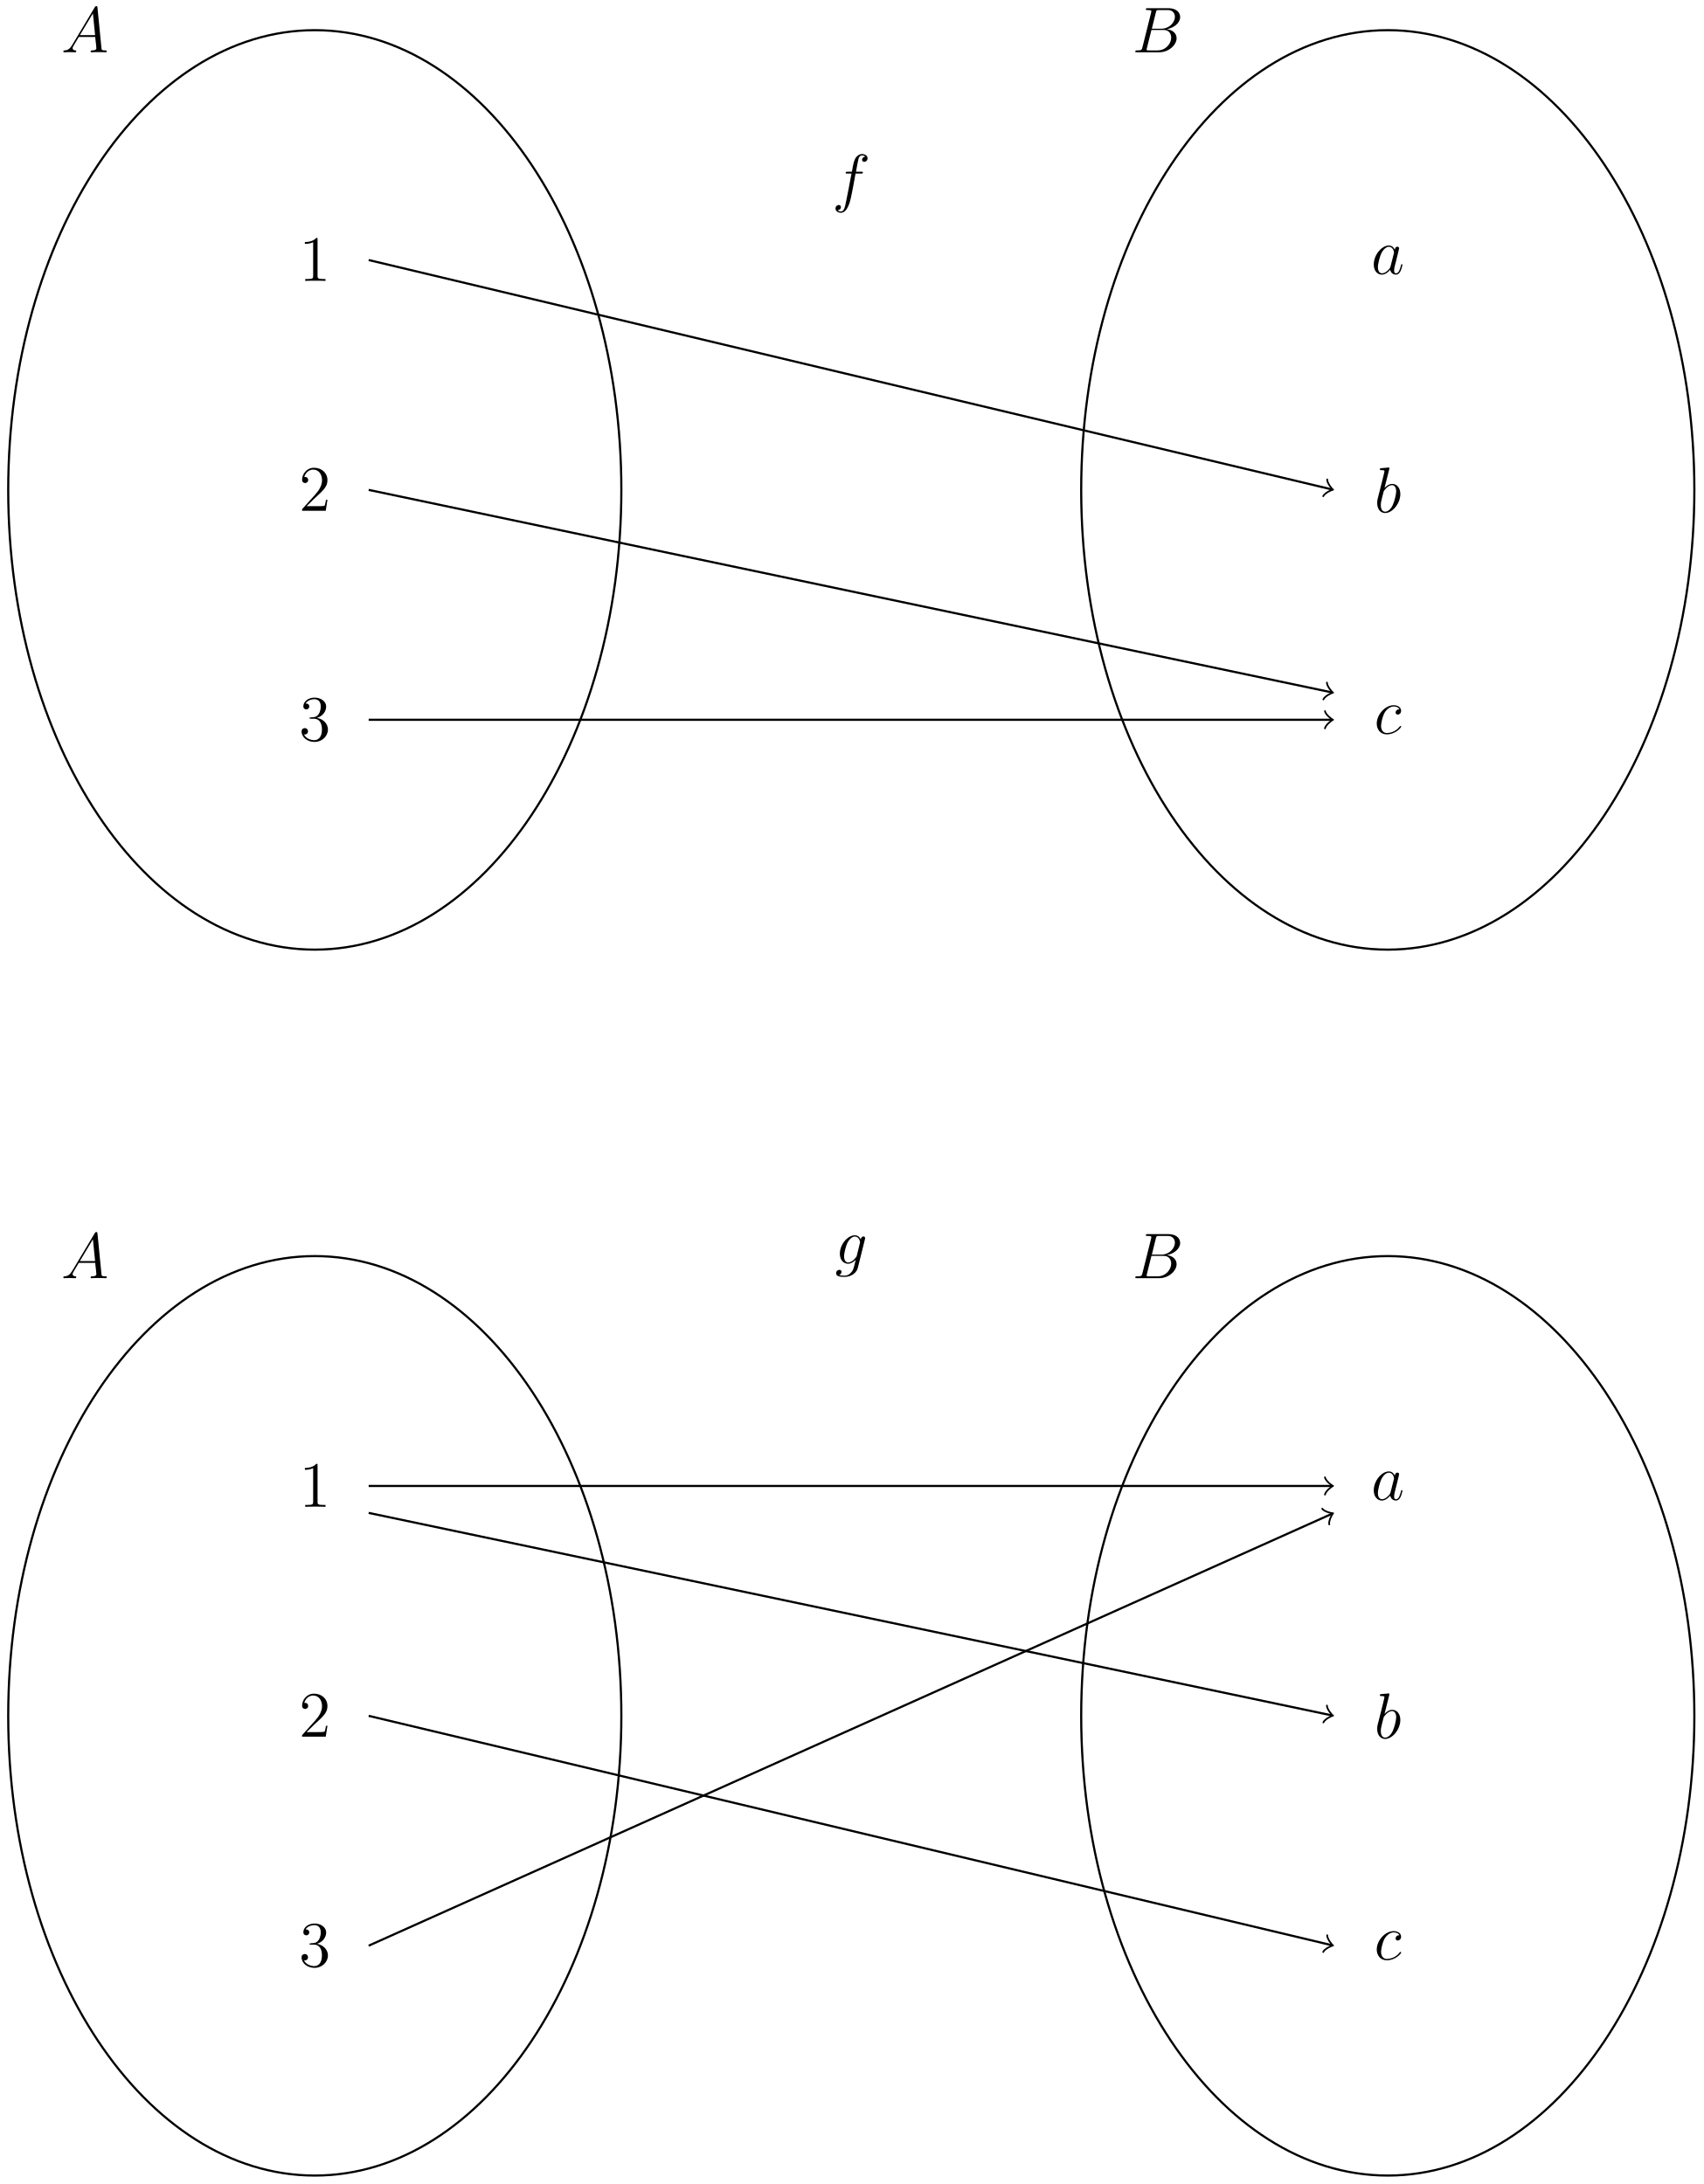
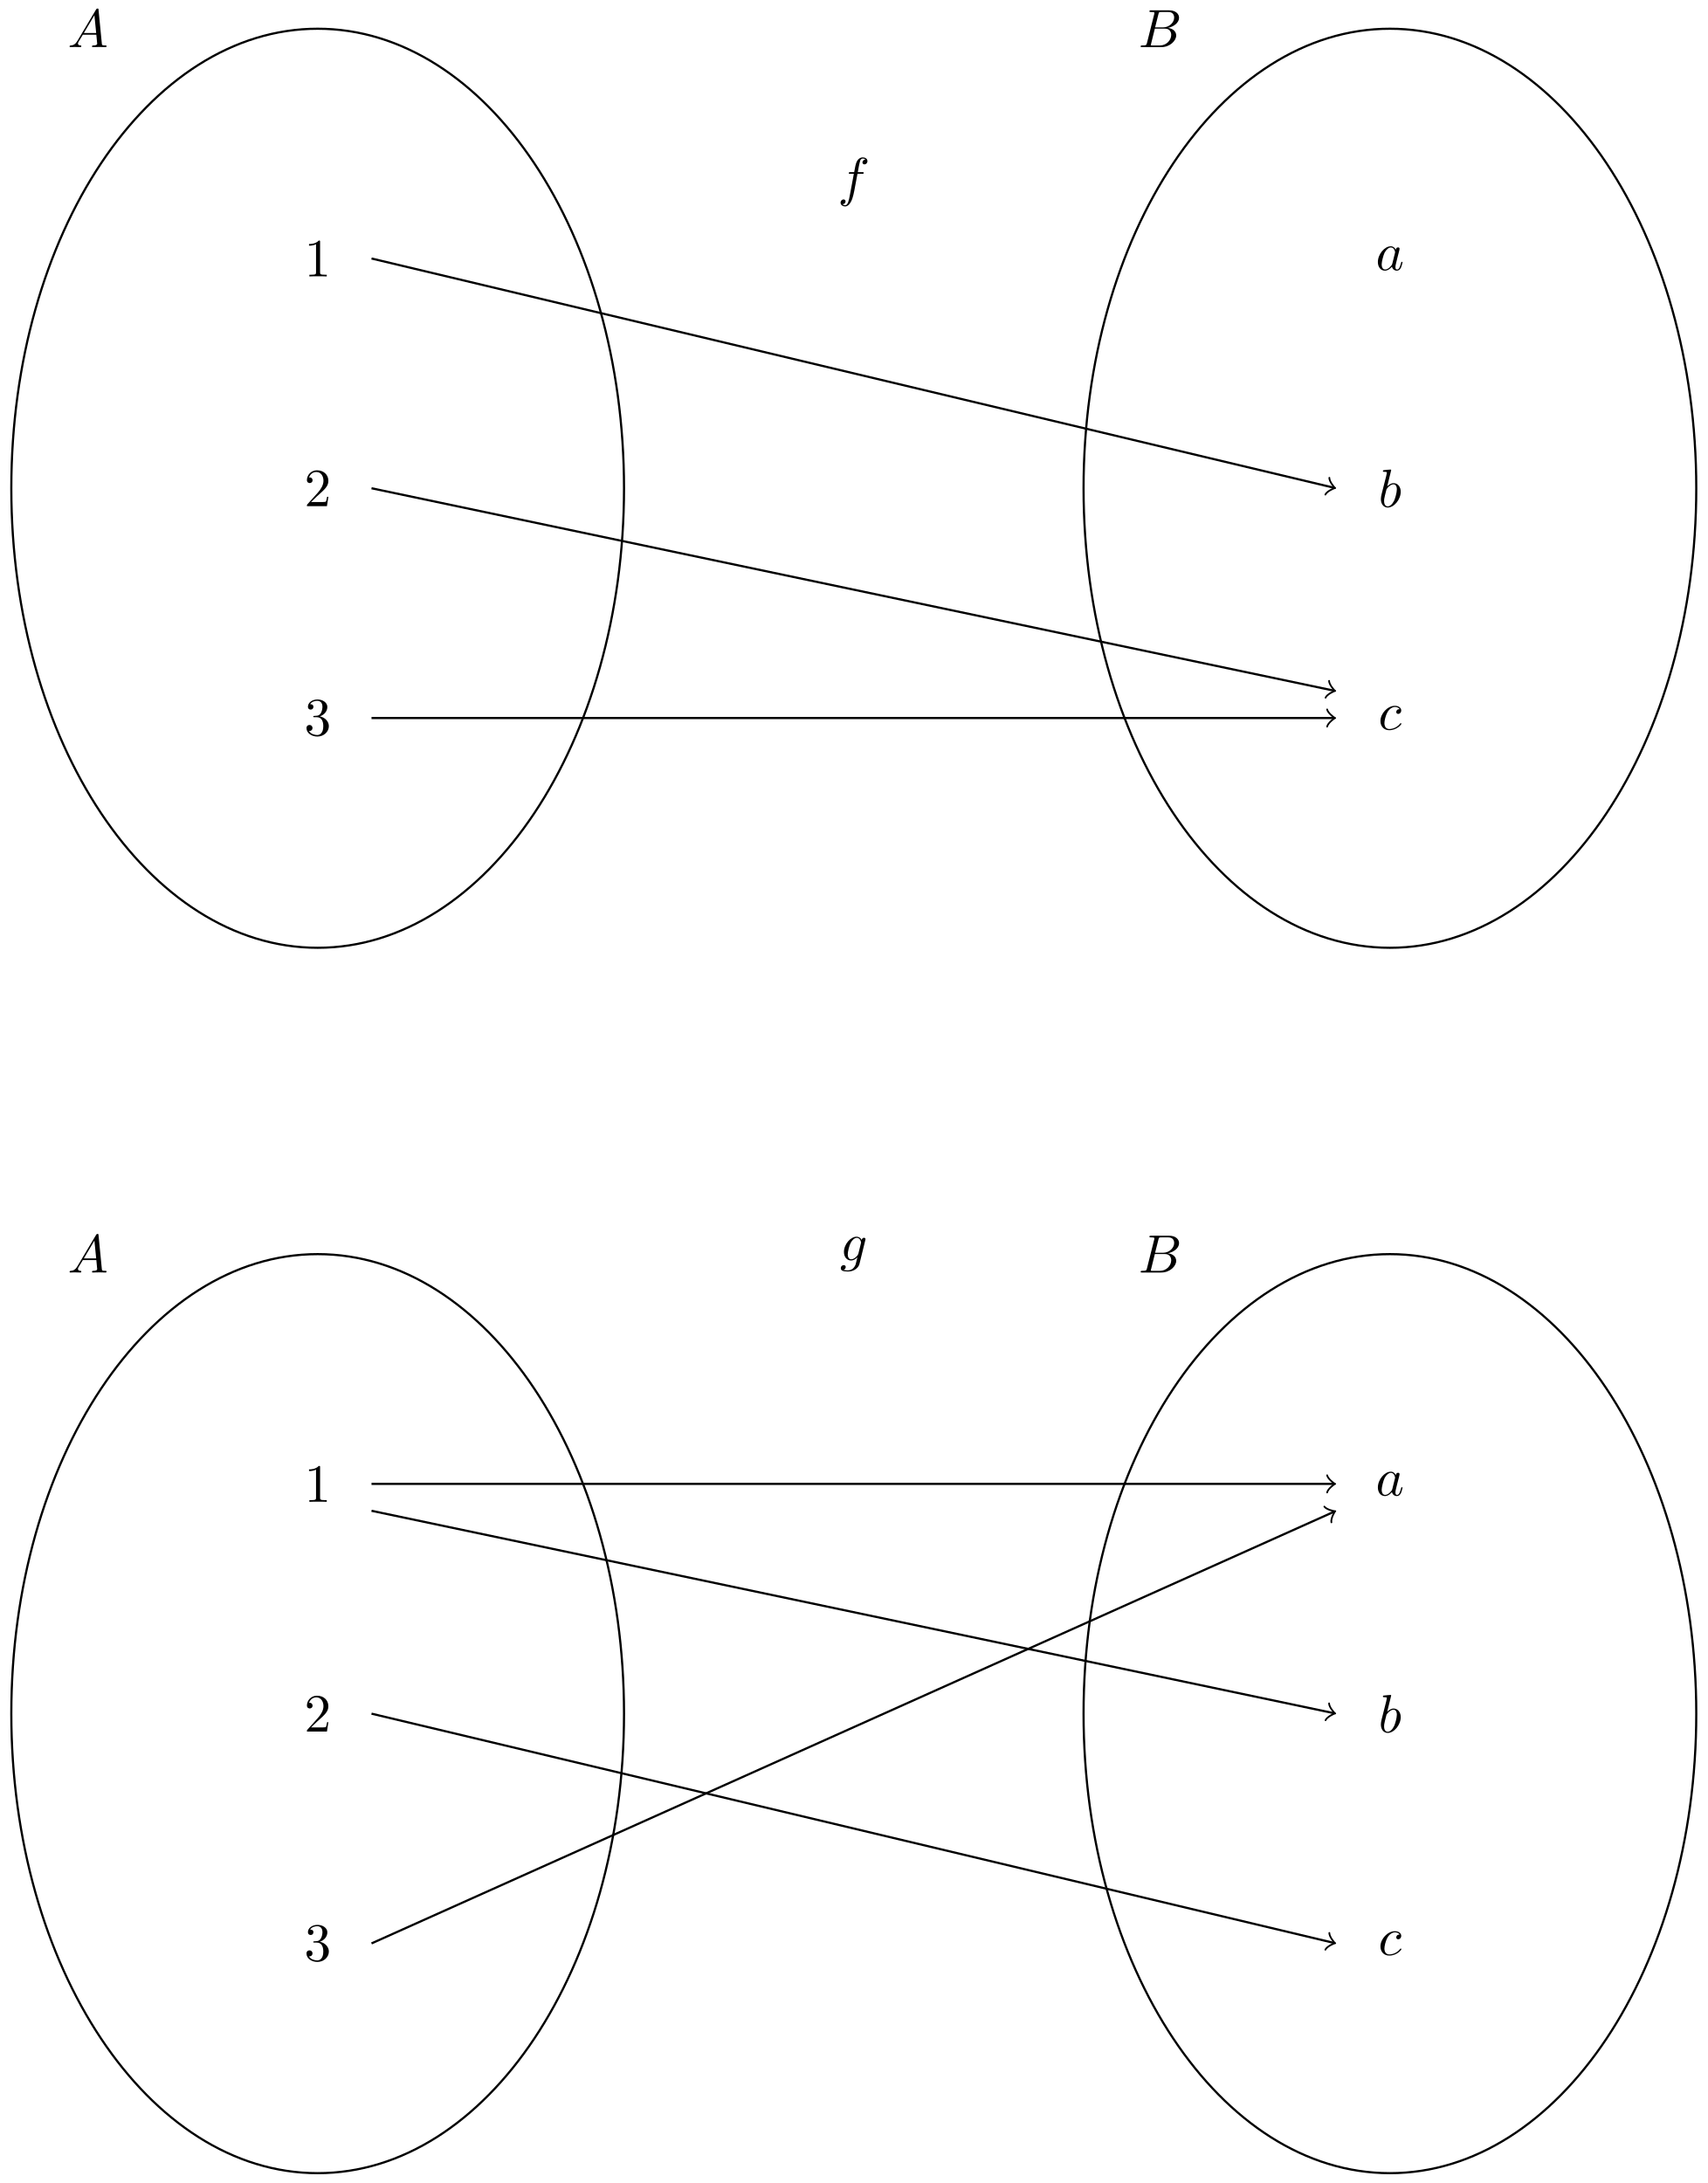
- <svg xmlns="http://www.w3.org/2000/svg" xmlns:xlink="http://www.w3.org/1999/xlink" width="315pt" height="404pt" viewBox="0 0 315 404" version="1.1">
+ <svg xmlns="http://www.w3.org/2000/svg" xmlns:xlink="http://www.w3.org/1999/xlink" width="316pt" height="404pt" viewBox="0 0 316 404" version="1.1">
  <defs>
    <g>
      <symbol overflow="visible" id="glyph0-0">
        <path style="stroke:none;" d="" />
      </symbol>
      <symbol overflow="visible" id="glyph0-1">
-         <path style="stroke:none;" d="M 3.438 -7.656 C 3.438 -7.938 3.438 -7.953 3.203 -7.953 C 2.922 -7.625 2.312 -7.188 1.094 -7.188 L 1.094 -6.844 C 1.359 -6.844 1.953 -6.844 2.625 -7.141 L 2.625 -0.922 C 2.625 -0.484 2.578 -0.344 1.531 -0.344 L 1.156 -0.344 L 1.156 0 C 1.484 -0.031 2.641 -0.031 3.031 -0.031 C 3.438 -0.031 4.578 -0.031 4.906 0 L 4.906 -0.344 L 4.531 -0.344 C 3.484 -0.344 3.438 -0.484 3.438 -0.922 Z M 3.438 -7.656 " />
+         <path style="stroke:none;" d="M 4.172 0 L 4.172 -0.312 L 3.859 -0.312 C 2.953 -0.312 2.938 -0.422 2.938 -0.781 L 2.938 -6.375 C 2.938 -6.625 2.938 -6.641 2.703 -6.641 C 2.078 -6 1.203 -6 0.891 -6 L 0.891 -5.688 C 1.094 -5.688 1.672 -5.688 2.188 -5.953 L 2.188 -0.781 C 2.188 -0.422 2.156 -0.312 1.266 -0.312 L 0.953 -0.312 L 0.953 0 C 1.297 -0.031 2.156 -0.031 2.562 -0.031 C 2.953 -0.031 3.828 -0.031 4.172 0 Z M 4.172 0 " />
      </symbol>
      <symbol overflow="visible" id="glyph0-2">
-         <path style="stroke:none;" d="M 5.266 -2.016 L 5 -2.016 C 4.953 -1.812 4.859 -1.141 4.75 -0.953 C 4.656 -0.844 3.984 -0.844 3.625 -0.844 L 1.406 -0.844 C 1.734 -1.125 2.469 -1.891 2.766 -2.172 C 4.594 -3.844 5.266 -4.469 5.266 -5.656 C 5.266 -7.031 4.172 -7.953 2.781 -7.953 C 1.406 -7.953 0.578 -6.766 0.578 -5.734 C 0.578 -5.125 1.109 -5.125 1.141 -5.125 C 1.406 -5.125 1.703 -5.312 1.703 -5.688 C 1.703 -6.031 1.484 -6.25 1.141 -6.25 C 1.047 -6.25 1.016 -6.25 0.984 -6.234 C 1.203 -7.047 1.859 -7.609 2.625 -7.609 C 3.641 -7.609 4.266 -6.75 4.266 -5.656 C 4.266 -4.641 3.688 -3.75 3 -2.984 L 0.578 -0.281 L 0.578 0 L 4.953 0 Z M 5.266 -2.016 " />
+         <path style="stroke:none;" d="M 4.469 -1.734 L 4.234 -1.734 C 4.172 -1.438 4.109 -1 4 -0.844 C 3.938 -0.766 3.281 -0.766 3.062 -0.766 L 1.266 -0.766 L 2.328 -1.797 C 3.875 -3.172 4.469 -3.703 4.469 -4.703 C 4.469 -5.844 3.578 -6.641 2.359 -6.641 C 1.234 -6.641 0.5 -5.719 0.5 -4.828 C 0.5 -4.281 1 -4.281 1.031 -4.281 C 1.203 -4.281 1.547 -4.391 1.547 -4.812 C 1.547 -5.062 1.359 -5.328 1.016 -5.328 C 0.938 -5.328 0.922 -5.328 0.891 -5.312 C 1.109 -5.969 1.656 -6.328 2.234 -6.328 C 3.141 -6.328 3.562 -5.516 3.562 -4.703 C 3.562 -3.906 3.078 -3.125 2.516 -2.5 L 0.609 -0.375 C 0.5 -0.266 0.5 -0.234 0.5 0 L 4.203 0 Z M 4.469 -1.734 " />
      </symbol>
      <symbol overflow="visible" id="glyph0-3">
-         <path style="stroke:none;" d="M 2.203 -4.297 C 2 -4.281 1.953 -4.266 1.953 -4.156 C 1.953 -4.047 2.016 -4.047 2.219 -4.047 L 2.766 -4.047 C 3.797 -4.047 4.25 -3.203 4.25 -2.062 C 4.25 -0.484 3.438 -0.078 2.844 -0.078 C 2.266 -0.078 1.297 -0.344 0.938 -1.141 C 1.328 -1.078 1.672 -1.297 1.672 -1.719 C 1.672 -2.062 1.422 -2.312 1.094 -2.312 C 0.797 -2.312 0.484 -2.141 0.484 -1.688 C 0.484 -0.625 1.547 0.25 2.875 0.25 C 4.297 0.25 5.359 -0.844 5.359 -2.047 C 5.359 -3.141 4.469 -4 3.328 -4.203 C 4.359 -4.5 5.031 -5.375 5.031 -6.312 C 5.031 -7.25 4.047 -7.953 2.891 -7.953 C 1.703 -7.953 0.812 -7.219 0.812 -6.344 C 0.812 -5.875 1.188 -5.766 1.359 -5.766 C 1.609 -5.766 1.906 -5.953 1.906 -6.312 C 1.906 -6.688 1.609 -6.859 1.344 -6.859 C 1.281 -6.859 1.25 -6.859 1.219 -6.844 C 1.672 -7.656 2.797 -7.656 2.859 -7.656 C 3.25 -7.656 4.031 -7.484 4.031 -6.312 C 4.031 -6.078 4 -5.422 3.641 -4.906 C 3.281 -4.375 2.875 -4.344 2.562 -4.328 Z M 2.203 -4.297 " />
+         <path style="stroke:none;" d="M 4.562 -1.703 C 4.562 -2.516 3.922 -3.297 2.891 -3.516 C 3.703 -3.781 4.281 -4.469 4.281 -5.266 C 4.281 -6.078 3.406 -6.641 2.453 -6.641 C 1.453 -6.641 0.688 -6.047 0.688 -5.281 C 0.688 -4.953 0.906 -4.766 1.203 -4.766 C 1.5 -4.766 1.703 -4.984 1.703 -5.281 C 1.703 -5.766 1.234 -5.766 1.094 -5.766 C 1.391 -6.266 2.047 -6.391 2.406 -6.391 C 2.828 -6.391 3.375 -6.172 3.375 -5.281 C 3.375 -5.156 3.344 -4.578 3.094 -4.141 C 2.797 -3.656 2.453 -3.625 2.203 -3.625 C 2.125 -3.609 1.891 -3.594 1.812 -3.594 C 1.734 -3.578 1.672 -3.562 1.672 -3.469 C 1.672 -3.359 1.734 -3.359 1.906 -3.359 L 2.344 -3.359 C 3.156 -3.359 3.531 -2.688 3.531 -1.703 C 3.531 -0.344 2.844 -0.062 2.406 -0.062 C 1.969 -0.062 1.219 -0.234 0.875 -0.812 C 1.219 -0.766 1.531 -0.984 1.531 -1.359 C 1.531 -1.719 1.266 -1.922 0.984 -1.922 C 0.734 -1.922 0.422 -1.781 0.422 -1.344 C 0.422 -0.438 1.344 0.219 2.438 0.219 C 3.656 0.219 4.562 -0.688 4.562 -1.703 Z M 4.562 -1.703 " />
      </symbol>
      <symbol overflow="visible" id="glyph1-0">
        <path style="stroke:none;" d="" />
      </symbol>
      <symbol overflow="visible" id="glyph1-1">
-         <path style="stroke:none;" d="M 3.594 -1.422 C 3.531 -1.219 3.531 -1.188 3.375 -0.969 C 3.109 -0.641 2.578 -0.125 2.016 -0.125 C 1.531 -0.125 1.25 -0.562 1.25 -1.266 C 1.25 -1.922 1.625 -3.266 1.859 -3.766 C 2.266 -4.609 2.828 -5.031 3.281 -5.031 C 4.078 -5.031 4.234 -4.047 4.234 -3.953 C 4.234 -3.938 4.203 -3.797 4.188 -3.766 Z M 4.359 -4.484 C 4.234 -4.797 3.906 -5.266 3.281 -5.266 C 1.938 -5.266 0.484 -3.531 0.484 -1.75 C 0.484 -0.578 1.172 0.125 1.984 0.125 C 2.641 0.125 3.203 -0.391 3.531 -0.781 C 3.656 -0.078 4.219 0.125 4.578 0.125 C 4.938 0.125 5.219 -0.094 5.438 -0.531 C 5.625 -0.938 5.797 -1.656 5.797 -1.703 C 5.797 -1.766 5.75 -1.812 5.672 -1.812 C 5.562 -1.812 5.562 -1.75 5.516 -1.578 C 5.328 -0.875 5.109 -0.125 4.609 -0.125 C 4.266 -0.125 4.25 -0.438 4.25 -0.672 C 4.25 -0.938 4.281 -1.078 4.391 -1.547 C 4.469 -1.844 4.531 -2.109 4.625 -2.453 C 5.062 -4.25 5.172 -4.672 5.172 -4.75 C 5.172 -4.906 5.047 -5.047 4.859 -5.047 C 4.484 -5.047 4.391 -4.625 4.359 -4.484 Z M 4.359 -4.484 " />
+         <path style="stroke:none;" d="M 3.719 -3.766 C 3.531 -4.141 3.25 -4.406 2.797 -4.406 C 1.641 -4.406 0.406 -2.938 0.406 -1.484 C 0.406 -0.547 0.953 0.109 1.719 0.109 C 1.922 0.109 2.422 0.062 3.016 -0.641 C 3.094 -0.219 3.453 0.109 3.922 0.109 C 4.281 0.109 4.5 -0.125 4.672 -0.438 C 4.828 -0.797 4.969 -1.406 4.969 -1.422 C 4.969 -1.531 4.875 -1.531 4.844 -1.531 C 4.75 -1.531 4.734 -1.484 4.703 -1.344 C 4.531 -0.703 4.359 -0.109 3.953 -0.109 C 3.672 -0.109 3.656 -0.375 3.656 -0.562 C 3.656 -0.781 3.672 -0.875 3.781 -1.312 C 3.891 -1.719 3.906 -1.828 4 -2.203 L 4.359 -3.594 C 4.422 -3.875 4.422 -3.891 4.422 -3.938 C 4.422 -4.109 4.312 -4.203 4.141 -4.203 C 3.891 -4.203 3.75 -3.984 3.719 -3.766 Z M 3.078 -1.188 C 3.016 -1 3.016 -0.984 2.875 -0.812 C 2.438 -0.266 2.031 -0.109 1.75 -0.109 C 1.25 -0.109 1.109 -0.656 1.109 -1.047 C 1.109 -1.547 1.422 -2.766 1.656 -3.234 C 1.969 -3.812 2.406 -4.188 2.812 -4.188 C 3.453 -4.188 3.594 -3.375 3.594 -3.312 C 3.594 -3.25 3.578 -3.188 3.562 -3.141 Z M 3.078 -1.188 " />
      </symbol>
      <symbol overflow="visible" id="glyph1-2">
-         <path style="stroke:none;" d="M 2.766 -8 C 2.766 -8.047 2.797 -8.109 2.797 -8.172 C 2.797 -8.297 2.672 -8.297 2.656 -8.297 C 2.641 -8.297 2.219 -8.266 2 -8.234 C 1.797 -8.219 1.609 -8.203 1.406 -8.188 C 1.109 -8.156 1.031 -8.156 1.031 -7.938 C 1.031 -7.812 1.141 -7.812 1.266 -7.812 C 1.875 -7.812 1.875 -7.703 1.875 -7.594 C 1.875 -7.5 1.781 -7.156 1.734 -6.938 L 1.453 -5.797 C 1.328 -5.312 0.641 -2.609 0.594 -2.391 C 0.531 -2.094 0.531 -1.891 0.531 -1.734 C 0.531 -0.516 1.219 0.125 2 0.125 C 3.375 0.125 4.812 -1.656 4.812 -3.391 C 4.812 -4.5 4.203 -5.266 3.297 -5.266 C 2.672 -5.266 2.109 -4.75 1.891 -4.516 Z M 2.016 -0.125 C 1.625 -0.125 1.203 -0.406 1.203 -1.344 C 1.203 -1.734 1.25 -1.953 1.453 -2.797 C 1.5 -2.953 1.688 -3.719 1.734 -3.875 C 1.75 -3.969 2.469 -5.031 3.281 -5.031 C 3.797 -5.031 4.047 -4.5 4.047 -3.891 C 4.047 -3.312 3.703 -1.953 3.406 -1.344 C 3.109 -0.688 2.562 -0.125 2.016 -0.125 Z M 2.016 -0.125 " />
+         <path style="stroke:none;" d="M 2.375 -6.812 C 2.375 -6.812 2.375 -6.922 2.25 -6.922 C 2.031 -6.922 1.297 -6.844 1.031 -6.812 C 0.953 -6.812 0.844 -6.797 0.844 -6.625 C 0.844 -6.5 0.938 -6.5 1.094 -6.5 C 1.562 -6.5 1.578 -6.438 1.578 -6.328 C 1.578 -6.266 1.5 -5.922 1.453 -5.719 L 0.625 -2.469 C 0.516 -1.969 0.469 -1.797 0.469 -1.453 C 0.469 -0.516 1 0.109 1.734 0.109 C 2.906 0.109 4.141 -1.375 4.141 -2.812 C 4.141 -3.719 3.609 -4.406 2.812 -4.406 C 2.359 -4.406 1.938 -4.109 1.641 -3.812 Z M 1.453 -3.047 C 1.5 -3.266 1.5 -3.281 1.594 -3.391 C 2.078 -4.031 2.531 -4.188 2.797 -4.188 C 3.156 -4.188 3.422 -3.891 3.422 -3.25 C 3.422 -2.656 3.094 -1.516 2.906 -1.141 C 2.578 -0.469 2.125 -0.109 1.734 -0.109 C 1.391 -0.109 1.062 -0.375 1.062 -1.109 C 1.062 -1.312 1.062 -1.5 1.219 -2.125 Z M 1.453 -3.047 " />
      </symbol>
      <symbol overflow="visible" id="glyph1-3">
-         <path style="stroke:none;" d="M 4.672 -4.5 C 4.453 -4.5 4.344 -4.5 4.172 -4.344 C 4.094 -4.297 3.969 -4.109 3.969 -3.922 C 3.969 -3.688 4.141 -3.531 4.375 -3.531 C 4.656 -3.531 4.984 -3.781 4.984 -4.25 C 4.984 -4.828 4.438 -5.266 3.609 -5.266 C 2.047 -5.266 0.484 -3.562 0.484 -1.859 C 0.484 -0.828 1.125 0.125 2.344 0.125 C 3.969 0.125 5 -1.141 5 -1.297 C 5 -1.375 4.922 -1.438 4.875 -1.438 C 4.844 -1.438 4.828 -1.422 4.719 -1.312 C 3.953 -0.297 2.828 -0.125 2.359 -0.125 C 1.547 -0.125 1.281 -0.844 1.281 -1.438 C 1.281 -1.859 1.484 -3.016 1.906 -3.828 C 2.219 -4.391 2.875 -5.031 3.625 -5.031 C 3.781 -5.031 4.438 -5.016 4.672 -4.5 Z M 4.672 -4.5 " />
+         <path style="stroke:none;" d="M 3.953 -3.781 C 3.781 -3.781 3.656 -3.781 3.516 -3.656 C 3.344 -3.5 3.328 -3.328 3.328 -3.266 C 3.328 -3.016 3.516 -2.906 3.703 -2.906 C 3.984 -2.906 4.25 -3.156 4.25 -3.547 C 4.25 -4.031 3.781 -4.406 3.078 -4.406 C 1.734 -4.406 0.406 -2.984 0.406 -1.578 C 0.406 -0.672 0.984 0.109 2.031 0.109 C 3.453 0.109 4.281 -0.953 4.281 -1.062 C 4.281 -1.125 4.234 -1.203 4.172 -1.203 C 4.109 -1.203 4.094 -1.172 4.031 -1.094 C 3.25 -0.109 2.156 -0.109 2.047 -0.109 C 1.422 -0.109 1.141 -0.594 1.141 -1.203 C 1.141 -1.609 1.344 -2.578 1.688 -3.188 C 2 -3.766 2.547 -4.188 3.094 -4.188 C 3.422 -4.188 3.812 -4.062 3.953 -3.781 Z M 3.953 -3.781 " />
      </symbol>
      <symbol overflow="visible" id="glyph1-4">
-         <path style="stroke:none;" d="M 2.031 -1.328 C 1.609 -0.625 1.203 -0.375 0.641 -0.344 C 0.5 -0.328 0.406 -0.328 0.406 -0.125 C 0.406 -0.047 0.469 0 0.547 0 C 0.766 0 1.297 -0.031 1.516 -0.031 C 1.859 -0.031 2.25 0 2.578 0 C 2.656 0 2.797 0 2.797 -0.234 C 2.797 -0.328 2.703 -0.344 2.625 -0.344 C 2.359 -0.375 2.125 -0.469 2.125 -0.75 C 2.125 -0.922 2.203 -1.047 2.359 -1.312 L 3.266 -2.828 L 6.312 -2.828 C 6.328 -2.719 6.328 -2.625 6.328 -2.516 C 6.375 -2.203 6.516 -0.953 6.516 -0.734 C 6.516 -0.375 5.906 -0.344 5.719 -0.344 C 5.578 -0.344 5.453 -0.344 5.453 -0.125 C 5.453 0 5.562 0 5.625 0 C 5.828 0 6.078 -0.031 6.281 -0.031 L 6.953 -0.031 C 7.688 -0.031 8.219 0 8.219 0 C 8.312 0 8.438 0 8.438 -0.234 C 8.438 -0.344 8.328 -0.344 8.156 -0.344 C 7.5 -0.344 7.484 -0.453 7.453 -0.812 L 6.719 -8.266 C 6.688 -8.516 6.641 -8.531 6.516 -8.531 C 6.391 -8.531 6.328 -8.516 6.219 -8.328 Z M 3.469 -3.172 L 5.875 -7.188 L 6.281 -3.172 Z M 3.469 -3.172 " />
+         <path style="stroke:none;" d="M 1.781 -1.141 C 1.391 -0.484 1 -0.344 0.562 -0.312 C 0.438 -0.297 0.344 -0.297 0.344 -0.109 C 0.344 -0.047 0.406 0 0.484 0 C 0.75 0 1.062 -0.031 1.328 -0.031 C 1.672 -0.031 2.016 0 2.328 0 C 2.391 0 2.516 0 2.516 -0.188 C 2.516 -0.297 2.438 -0.312 2.359 -0.312 C 2.141 -0.328 1.891 -0.406 1.891 -0.656 C 1.891 -0.781 1.953 -0.891 2.031 -1.031 L 2.797 -2.297 L 5.297 -2.297 C 5.312 -2.094 5.453 -0.734 5.453 -0.641 C 5.453 -0.344 4.938 -0.312 4.734 -0.312 C 4.594 -0.312 4.5 -0.312 4.5 -0.109 C 4.5 0 4.609 0 4.641 0 C 5.047 0 5.469 -0.031 5.875 -0.031 C 6.125 -0.031 6.766 0 7.016 0 C 7.062 0 7.188 0 7.188 -0.203 C 7.188 -0.312 7.094 -0.312 6.953 -0.312 C 6.344 -0.312 6.344 -0.375 6.312 -0.672 L 5.703 -6.891 C 5.688 -7.094 5.688 -7.141 5.516 -7.141 C 5.359 -7.141 5.312 -7.062 5.25 -6.969 Z M 2.984 -2.609 L 4.938 -5.906 L 5.266 -2.609 Z M 2.984 -2.609 " />
      </symbol>
      <symbol overflow="visible" id="glyph1-5">
-         <path style="stroke:none;" d="M 4.375 -7.344 C 4.484 -7.797 4.531 -7.812 5 -7.812 L 6.547 -7.812 C 7.906 -7.812 7.906 -6.672 7.906 -6.562 C 7.906 -5.594 6.938 -4.359 5.359 -4.359 L 3.641 -4.359 Z M 6.391 -4.266 C 7.703 -4.5 8.875 -5.422 8.875 -6.516 C 8.875 -7.453 8.062 -8.156 6.703 -8.156 L 2.875 -8.156 C 2.641 -8.156 2.531 -8.156 2.531 -7.938 C 2.531 -7.812 2.641 -7.812 2.828 -7.812 C 3.547 -7.812 3.547 -7.719 3.547 -7.594 C 3.547 -7.562 3.547 -7.5 3.5 -7.312 L 1.891 -0.891 C 1.781 -0.469 1.75 -0.344 0.922 -0.344 C 0.688 -0.344 0.578 -0.344 0.578 -0.125 C 0.578 0 0.641 0 0.891 0 L 4.984 0 C 6.812 0 8.219 -1.391 8.219 -2.594 C 8.219 -3.578 7.359 -4.172 6.391 -4.266 Z M 4.703 -0.344 L 3.078 -0.344 C 2.922 -0.344 2.891 -0.344 2.828 -0.359 C 2.688 -0.375 2.672 -0.391 2.672 -0.484 C 2.672 -0.578 2.703 -0.641 2.719 -0.75 L 3.562 -4.125 L 5.812 -4.125 C 7.219 -4.125 7.219 -2.812 7.219 -2.719 C 7.219 -1.562 6.188 -0.344 4.703 -0.344 Z M 4.703 -0.344 " />
+         <path style="stroke:none;" d="M 1.594 -0.781 C 1.5 -0.391 1.469 -0.312 0.688 -0.312 C 0.516 -0.312 0.422 -0.312 0.422 -0.109 C 0.422 0 0.516 0 0.688 0 L 4.25 0 C 5.828 0 7 -1.172 7 -2.156 C 7 -2.875 6.422 -3.453 5.453 -3.562 C 6.484 -3.75 7.531 -4.484 7.531 -5.438 C 7.531 -6.172 6.875 -6.812 5.688 -6.812 L 2.328 -6.812 C 2.141 -6.812 2.047 -6.812 2.047 -6.609 C 2.047 -6.5 2.141 -6.5 2.328 -6.5 C 2.344 -6.5 2.531 -6.5 2.703 -6.484 C 2.875 -6.453 2.969 -6.453 2.969 -6.312 C 2.969 -6.281 2.953 -6.25 2.938 -6.125 Z M 3.094 -3.656 L 3.719 -6.125 C 3.812 -6.469 3.828 -6.5 4.25 -6.5 L 5.547 -6.5 C 6.422 -6.5 6.625 -5.906 6.625 -5.469 C 6.625 -4.594 5.766 -3.656 4.562 -3.656 Z M 2.656 -0.312 C 2.516 -0.312 2.5 -0.312 2.438 -0.312 C 2.328 -0.328 2.297 -0.344 2.297 -0.422 C 2.297 -0.453 2.297 -0.469 2.359 -0.641 L 3.047 -3.422 L 4.922 -3.422 C 5.875 -3.422 6.078 -2.688 6.078 -2.266 C 6.078 -1.281 5.188 -0.312 4 -0.312 Z M 2.656 -0.312 " />
      </symbol>
      <symbol overflow="visible" id="glyph1-6">
-         <path style="stroke:none;" d="M 5.328 -4.812 C 5.562 -4.812 5.672 -4.812 5.672 -5.031 C 5.672 -5.156 5.562 -5.156 5.359 -5.156 L 4.391 -5.156 C 4.609 -6.391 4.781 -7.234 4.875 -7.609 C 4.953 -7.906 5.203 -8.172 5.516 -8.172 C 5.766 -8.172 6.016 -8.062 6.125 -7.953 C 5.672 -7.906 5.516 -7.562 5.516 -7.359 C 5.516 -7.125 5.703 -6.984 5.922 -6.984 C 6.172 -6.984 6.531 -7.188 6.531 -7.641 C 6.531 -8.141 6.031 -8.422 5.5 -8.422 C 4.984 -8.422 4.484 -8.031 4.25 -7.562 C 4.031 -7.141 3.906 -6.719 3.641 -5.156 L 2.828 -5.156 C 2.609 -5.156 2.484 -5.156 2.484 -4.938 C 2.484 -4.812 2.562 -4.812 2.797 -4.812 L 3.562 -4.812 C 3.344 -3.688 2.859 -0.984 2.578 0.281 C 2.375 1.328 2.203 2.203 1.609 2.203 C 1.562 2.203 1.219 2.203 1 1.969 C 1.609 1.922 1.609 1.406 1.609 1.391 C 1.609 1.141 1.438 1 1.203 1 C 0.969 1 0.609 1.203 0.609 1.656 C 0.609 2.172 1.141 2.438 1.609 2.438 C 2.828 2.438 3.328 0.25 3.453 -0.344 C 3.672 -1.266 4.25 -4.453 4.312 -4.812 Z M 5.328 -4.812 " />
+         <path style="stroke:none;" d="M 3.656 -3.984 L 4.516 -3.984 C 4.719 -3.984 4.812 -3.984 4.812 -4.188 C 4.812 -4.297 4.719 -4.297 4.547 -4.297 L 3.719 -4.297 L 3.922 -5.438 C 3.969 -5.641 4.109 -6.344 4.172 -6.469 C 4.25 -6.656 4.422 -6.812 4.641 -6.812 C 4.672 -6.812 4.938 -6.812 5.125 -6.625 C 4.688 -6.594 4.578 -6.234 4.578 -6.094 C 4.578 -5.859 4.766 -5.734 4.953 -5.734 C 5.219 -5.734 5.5 -5.969 5.5 -6.344 C 5.5 -6.797 5.047 -7.031 4.641 -7.031 C 4.297 -7.031 3.672 -6.844 3.375 -5.859 C 3.312 -5.656 3.281 -5.547 3.047 -4.297 L 2.359 -4.297 C 2.156 -4.297 2.047 -4.297 2.047 -4.109 C 2.047 -3.984 2.141 -3.984 2.328 -3.984 L 2.984 -3.984 L 2.25 -0.047 C 2.062 0.922 1.891 1.828 1.375 1.828 C 1.328 1.828 1.094 1.828 0.891 1.641 C 1.359 1.609 1.453 1.25 1.453 1.109 C 1.453 0.875 1.266 0.75 1.078 0.75 C 0.812 0.75 0.531 0.984 0.531 1.359 C 0.531 1.797 0.969 2.047 1.375 2.047 C 1.922 2.047 2.328 1.453 2.5 1.078 C 2.828 0.453 3.047 -0.75 3.062 -0.828 Z M 3.656 -3.984 " />
      </symbol>
      <symbol overflow="visible" id="glyph1-7">
-         <path style="stroke:none;" d="M 4.047 -1.516 C 4 -1.328 3.969 -1.281 3.812 -1.094 C 3.328 -0.469 2.828 -0.234 2.453 -0.234 C 2.062 -0.234 1.688 -0.547 1.688 -1.375 C 1.688 -2.016 2.047 -3.344 2.312 -3.891 C 2.656 -4.547 3.188 -5.031 3.688 -5.031 C 4.484 -5.031 4.641 -4.047 4.641 -3.984 L 4.609 -3.812 Z M 4.781 -4.484 C 4.625 -4.828 4.297 -5.266 3.688 -5.266 C 2.391 -5.266 0.906 -3.641 0.906 -1.859 C 0.906 -0.609 1.656 0 2.422 0 C 3.062 0 3.625 -0.5 3.844 -0.734 L 3.578 0.328 C 3.406 0.984 3.328 1.297 2.906 1.703 C 2.422 2.203 1.953 2.203 1.703 2.203 C 1.344 2.203 1.047 2.172 0.734 2.078 C 1.125 1.969 1.219 1.641 1.219 1.5 C 1.219 1.312 1.078 1.125 0.812 1.125 C 0.531 1.125 0.219 1.359 0.219 1.75 C 0.219 2.25 0.703 2.438 1.719 2.438 C 3.266 2.438 4.062 1.453 4.219 0.797 L 5.547 -4.547 C 5.578 -4.703 5.578 -4.719 5.578 -4.75 C 5.578 -4.906 5.453 -5.047 5.266 -5.047 C 4.984 -5.047 4.812 -4.812 4.781 -4.484 Z M 4.781 -4.484 " />
+         <path style="stroke:none;" d="M 4.688 -3.766 C 4.703 -3.812 4.719 -3.875 4.719 -3.938 C 4.719 -4.109 4.609 -4.203 4.438 -4.203 C 4.344 -4.203 4.062 -4.141 4.031 -3.781 C 3.844 -4.141 3.5 -4.406 3.094 -4.406 C 1.969 -4.406 0.734 -3.016 0.734 -1.578 C 0.734 -0.594 1.328 0 2.047 0 C 2.641 0 3.109 -0.469 3.203 -0.578 L 3.219 -0.562 C 3.016 0.312 2.891 0.734 2.891 0.75 C 2.844 0.844 2.516 1.828 1.453 1.828 C 1.266 1.828 0.938 1.812 0.656 1.719 C 0.953 1.641 1.062 1.375 1.062 1.203 C 1.062 1.047 0.953 0.859 0.688 0.859 C 0.469 0.859 0.156 1.031 0.156 1.438 C 0.156 1.844 0.516 2.047 1.469 2.047 C 2.719 2.047 3.438 1.266 3.594 0.672 Z M 3.406 -1.281 C 3.344 -1.016 3.109 -0.766 2.891 -0.578 C 2.688 -0.406 2.375 -0.219 2.078 -0.219 C 1.578 -0.219 1.438 -0.734 1.438 -1.141 C 1.438 -1.609 1.719 -2.797 2 -3.297 C 2.266 -3.781 2.688 -4.188 3.109 -4.188 C 3.766 -4.188 3.906 -3.375 3.906 -3.328 C 3.906 -3.281 3.891 -3.219 3.875 -3.188 Z M 3.406 -1.281 " />
      </symbol>
    </g>
  </defs>
  <g id="surface1">
-     <path style="fill:none;stroke-width:0.399;stroke-linecap:butt;stroke-linejoin:miter;stroke:rgb(0%,0%,0%);stroke-opacity:1;stroke-miterlimit:10;" d="M 56.693 226.776 C 56.693 273.741 31.31 311.815 0.002 311.815 C -31.311 311.815 -56.693 273.741 -56.693 226.776 C -56.693 179.807 -31.311 141.733 0.002 141.733 C 31.31 141.733 56.693 179.807 56.693 226.776 Z M 56.693 226.776 " transform="matrix(1,0,0,-1,58.213,317.397)" />
-     <path style="fill:none;stroke-width:0.399;stroke-linecap:butt;stroke-linejoin:miter;stroke:rgb(0%,0%,0%);stroke-opacity:1;stroke-miterlimit:10;" d="M 255.123 226.776 C 255.123 273.741 229.74 311.815 198.428 311.815 C 167.115 311.815 141.732 273.741 141.732 226.776 C 141.732 179.807 167.115 141.733 198.428 141.733 C 229.74 141.733 255.123 179.807 255.123 226.776 Z M 255.123 226.776 " transform="matrix(1,0,0,-1,58.213,317.397)" />
+     <path style="fill:none;stroke-width:0.399;stroke-linecap:butt;stroke-linejoin:miter;stroke:rgb(0%,0%,0%);stroke-opacity:1;stroke-miterlimit:10;" d="M 56.693 226.775 C 56.693 273.743 31.311 311.816 -0.001 311.816 C -31.313 311.816 -56.695 273.743 -56.695 226.775 C -56.695 179.807 -31.313 141.734 -0.001 141.734 C 31.311 141.734 56.693 179.807 56.693 226.775 Z M 56.693 226.775 " transform="matrix(1.00002,0,0,-1.00002,58.7898,317.1391)" />
+     <path style="fill:none;stroke-width:0.399;stroke-linecap:butt;stroke-linejoin:miter;stroke:rgb(0%,0%,0%);stroke-opacity:1;stroke-miterlimit:10;" d="M 255.123 226.775 C 255.123 273.743 229.741 311.816 198.429 311.816 C 167.117 311.816 141.735 273.743 141.735 226.775 C 141.735 179.807 167.117 141.734 198.429 141.734 C 229.741 141.734 255.123 179.807 255.123 226.775 Z M 255.123 226.775 " transform="matrix(1.00002,0,0,-1.00002,58.7898,317.1391)" />
    <g style="fill:rgb(0%,0%,0%);fill-opacity:1;">
-       <use xlink:href="#glyph0-1" x="55.287" y="51.958" />
+       <use xlink:href="#glyph0-1" x="56.299" y="51.157" />
    </g>
    <g style="fill:rgb(0%,0%,0%);fill-opacity:1;">
-       <use xlink:href="#glyph0-2" x="55.287" y="94.478" />
+       <use xlink:href="#glyph0-2" x="56.299" y="93.678" />
    </g>
    <g style="fill:rgb(0%,0%,0%);fill-opacity:1;">
-       <use xlink:href="#glyph0-3" x="55.287" y="136.997" />
+       <use xlink:href="#glyph0-3" x="56.299" y="136.089" />
    </g>
    <g style="fill:rgb(0%,0%,0%);fill-opacity:1;">
-       <use xlink:href="#glyph1-1" x="253.566" y="50.68" />
+       <use xlink:href="#glyph1-1" x="254.589" y="49.984" />
    </g>
    <g style="fill:rgb(0%,0%,0%);fill-opacity:1;">
-       <use xlink:href="#glyph1-2" x="254.15" y="94.777" />
+       <use xlink:href="#glyph1-2" x="255.084" y="93.82" />
    </g>
    <g style="fill:rgb(0%,0%,0%);fill-opacity:1;">
-       <use xlink:href="#glyph1-3" x="254.119" y="135.719" />
+       <use xlink:href="#glyph1-3" x="255.066" y="135.026" />
    </g>
    <g style="fill:rgb(0%,0%,0%);fill-opacity:1;">
-       <use xlink:href="#glyph1-4" x="11.306" y="9.671" />
+       <use xlink:href="#glyph1-4" x="12.533" y="8.722" />
    </g>
    <g style="fill:rgb(0%,0%,0%);fill-opacity:1;">
-       <use xlink:href="#glyph1-5" x="209.371" y="9.671" />
+       <use xlink:href="#glyph1-5" x="210.672" y="8.722" />
    </g>
    <g style="fill:rgb(0%,0%,0%);fill-opacity:1;">
-       <use xlink:href="#glyph1-6" x="153.903" y="36.921" />
+       <use xlink:href="#glyph1-6" x="155.031" y="36.156" />
    </g>
-     <path style="fill:none;stroke-width:0.399;stroke-linecap:butt;stroke-linejoin:miter;stroke:rgb(0%,0%,0%);stroke-opacity:1;stroke-miterlimit:10;" d="M 9.963 269.295 L 188.017 226.881 " transform="matrix(1,0,0,-1,58.213,317.397)" />
-     <path style="fill:none;stroke-width:0.319;stroke-linecap:round;stroke-linejoin:round;stroke:rgb(0%,0%,0%);stroke-opacity:1;stroke-miterlimit:10;" d="M -1.197 1.595 C -1.095 0.997 -0.002 0.101 0.3 -0 C 0.002 -0.099 -1.098 -0.996 -1.196 -1.593 " transform="matrix(0.97273,0.23169,0.23169,-0.97273,246.2321,90.51635)" />
-     <path style="fill:none;stroke-width:0.399;stroke-linecap:butt;stroke-linejoin:miter;stroke:rgb(0%,0%,0%);stroke-opacity:1;stroke-miterlimit:10;" d="M 9.963 226.776 L 188.017 189.331 " transform="matrix(1,0,0,-1,58.213,317.397)" />
-     <path style="fill:none;stroke-width:0.319;stroke-linecap:round;stroke-linejoin:round;stroke:rgb(0%,0%,0%);stroke-opacity:1;stroke-miterlimit:10;" d="M -1.196 1.593 C -1.095 0.996 -0 0.1 0.3 -0 C -0.002 -0.1 -1.095 -0.996 -1.196 -1.596 " transform="matrix(0.97856,0.20578,0.20578,-0.97856,246.2295,128.0671)" />
-     <path style="fill:none;stroke-width:0.399;stroke-linecap:butt;stroke-linejoin:miter;stroke:rgb(0%,0%,0%);stroke-opacity:1;stroke-miterlimit:10;" d="M 9.963 184.252 L 188.006 184.252 " transform="matrix(1,0,0,-1,58.213,317.397)" />
-     <path style="fill:none;stroke-width:0.319;stroke-linecap:round;stroke-linejoin:round;stroke:rgb(0%,0%,0%);stroke-opacity:1;stroke-miterlimit:10;" d="M -1.196 1.596 C -1.095 0.994 -0.001 0.1 0.3 -0.002 C -0.001 -0.099 -1.095 -0.998 -1.196 -1.596 " transform="matrix(1,0,0,-1,246.2196,133.1428)" />
-     <path style="fill:none;stroke-width:0.399;stroke-linecap:butt;stroke-linejoin:miter;stroke:rgb(0%,0%,0%);stroke-opacity:1;stroke-miterlimit:10;" d="M 56.693 -0.001 C 56.693 46.967 31.31 85.042 0.002 85.042 C -31.311 85.042 -56.693 46.967 -56.693 -0.001 C -56.693 -46.966 -31.311 -85.04 0.002 -85.04 C 31.31 -85.04 56.693 -46.966 56.693 -0.001 Z M 56.693 -0.001 " transform="matrix(1,0,0,-1,58.213,317.397)" />
-     <path style="fill:none;stroke-width:0.399;stroke-linecap:butt;stroke-linejoin:miter;stroke:rgb(0%,0%,0%);stroke-opacity:1;stroke-miterlimit:10;" d="M 255.123 -0.001 C 255.123 46.967 229.74 85.042 198.428 85.042 C 167.115 85.042 141.732 46.967 141.732 -0.001 C 141.732 -46.966 167.115 -85.04 198.428 -85.04 C 229.74 -85.04 255.123 -46.966 255.123 -0.001 Z M 255.123 -0.001 " transform="matrix(1,0,0,-1,58.213,317.397)" />
+     <path style="fill:none;stroke-width:0.399;stroke-linecap:butt;stroke-linejoin:miter;stroke:rgb(0%,0%,0%);stroke-opacity:1;stroke-miterlimit:10;" d="M 9.964 269.294 L 188.019 226.881 " transform="matrix(1.00002,0,0,-1.00002,58.7898,317.1391)" />
+     <path style="fill:none;stroke-width:0.319;stroke-linecap:round;stroke-linejoin:round;stroke:rgb(0%,0%,0%);stroke-opacity:1;stroke-miterlimit:10;" d="M -1.197 1.595 C -1.095 0.998 0.001 0.1 0.298 -0.001 C 0.001 -0.1 -1.097 -0.995 -1.195 -1.595 " transform="matrix(0.974569,0.232135,0.232135,-0.974569,246.8118,90.25369)" />
+     <path style="fill:none;stroke-width:0.399;stroke-linecap:butt;stroke-linejoin:miter;stroke:rgb(0%,0%,0%);stroke-opacity:1;stroke-miterlimit:10;" d="M 9.964 226.775 L 188.015 189.331 " transform="matrix(1.00002,0,0,-1.00002,58.7898,317.1391)" />
+     <path style="fill:none;stroke-width:0.319;stroke-linecap:round;stroke-linejoin:round;stroke:rgb(0%,0%,0%);stroke-opacity:1;stroke-miterlimit:10;" d="M -1.195 1.593 C -1.097 0.995 0.001 0.101 0.298 -0 C -0 -0.099 -1.097 -0.996 -1.195 -1.596 " transform="matrix(0.97867,0.205814,0.205814,-0.97867,246.81,127.8054)" />
+     <path style="fill:none;stroke-width:0.399;stroke-linecap:butt;stroke-linejoin:miter;stroke:rgb(0%,0%,0%);stroke-opacity:1;stroke-miterlimit:10;" d="M 9.964 184.253 L 188.007 184.253 " transform="matrix(1.00002,0,0,-1.00002,58.7898,317.1391)" />
+     <path style="fill:none;stroke-width:0.319;stroke-linecap:round;stroke-linejoin:round;stroke:rgb(0%,0%,0%);stroke-opacity:1;stroke-miterlimit:10;" d="M -1.195 1.592 C -1.097 0.994 0.001 0.1 0.297 -0.002 C 0.001 -0.099 -1.097 -0.998 -1.195 -1.595 " transform="matrix(1.00002,0,0,-1.00002,246.8002,132.8812)" />
+     <path style="fill:none;stroke-width:0.399;stroke-linecap:butt;stroke-linejoin:miter;stroke:rgb(0%,0%,0%);stroke-opacity:1;stroke-miterlimit:10;" d="M 56.693 -0.002 C 56.693 46.966 31.311 85.04 -0.001 85.04 C -31.313 85.04 -56.695 46.966 -56.695 -0.002 C -56.695 -46.965 -31.313 -85.039 -0.001 -85.039 C 31.311 -85.039 56.693 -46.965 56.693 -0.002 Z M 56.693 -0.002 " transform="matrix(1.00002,0,0,-1.00002,58.7898,317.1391)" />
+     <path style="fill:none;stroke-width:0.399;stroke-linecap:butt;stroke-linejoin:miter;stroke:rgb(0%,0%,0%);stroke-opacity:1;stroke-miterlimit:10;" d="M 255.123 -0.002 C 255.123 46.966 229.741 85.04 198.429 85.04 C 167.117 85.04 141.735 46.966 141.735 -0.002 C 141.735 -46.965 167.117 -85.039 198.429 -85.039 C 229.741 -85.039 255.123 -46.965 255.123 -0.002 Z M 255.123 -0.002 " transform="matrix(1.00002,0,0,-1.00002,58.7898,317.1391)" />
    <g style="fill:rgb(0%,0%,0%);fill-opacity:1;">
-       <use xlink:href="#glyph1-4" x="11.306" y="236.442" />
+       <use xlink:href="#glyph1-4" x="12.533" y="235.501" />
    </g>
    <g style="fill:rgb(0%,0%,0%);fill-opacity:1;">
-       <use xlink:href="#glyph1-5" x="209.371" y="236.442" />
+       <use xlink:href="#glyph1-5" x="210.672" y="235.501" />
    </g>
    <g style="fill:rgb(0%,0%,0%);fill-opacity:1;">
-       <use xlink:href="#glyph1-7" x="154.409" y="233.769" />
+       <use xlink:href="#glyph1-7" x="155.451" y="233.273" />
    </g>
    <g style="fill:rgb(0%,0%,0%);fill-opacity:1;">
-       <use xlink:href="#glyph0-1" x="55.287" y="278.73" />
+       <use xlink:href="#glyph0-1" x="56.299" y="277.935" />
    </g>
    <g style="fill:rgb(0%,0%,0%);fill-opacity:1;">
-       <use xlink:href="#glyph0-2" x="55.287" y="321.249" />
+       <use xlink:href="#glyph0-2" x="56.299" y="320.457" />
    </g>
    <g style="fill:rgb(0%,0%,0%);fill-opacity:1;">
-       <use xlink:href="#glyph0-3" x="55.287" y="363.769" />
+       <use xlink:href="#glyph0-3" x="56.299" y="362.868" />
    </g>
    <g style="fill:rgb(0%,0%,0%);fill-opacity:1;">
-       <use xlink:href="#glyph1-1" x="253.566" y="277.451" />
+       <use xlink:href="#glyph1-1" x="254.589" y="276.763" />
    </g>
    <g style="fill:rgb(0%,0%,0%);fill-opacity:1;">
-       <use xlink:href="#glyph1-2" x="254.15" y="321.548" />
+       <use xlink:href="#glyph1-2" x="255.084" y="320.598" />
    </g>
    <g style="fill:rgb(0%,0%,0%);fill-opacity:1;">
-       <use xlink:href="#glyph1-3" x="254.119" y="362.49" />
+       <use xlink:href="#glyph1-3" x="255.066" y="361.805" />
    </g>
-     <path style="fill:none;stroke-width:0.399;stroke-linecap:butt;stroke-linejoin:miter;stroke:rgb(0%,0%,0%);stroke-opacity:1;stroke-miterlimit:10;" d="M 9.963 42.522 L 188.006 42.522 " transform="matrix(1,0,0,-1,58.213,317.397)" />
-     <path style="fill:none;stroke-width:0.319;stroke-linecap:round;stroke-linejoin:round;stroke:rgb(0%,0%,0%);stroke-opacity:1;stroke-miterlimit:10;" d="M -1.196 1.596 C -1.095 0.998 -0.001 0.099 0.3 0.002 C -0.001 -0.1 -1.095 -0.998 -1.196 -1.596 " transform="matrix(1,0,0,-1,246.2196,274.8768)" />
-     <path style="fill:none;stroke-width:0.399;stroke-linecap:butt;stroke-linejoin:miter;stroke:rgb(0%,0%,0%);stroke-opacity:1;stroke-miterlimit:10;" d="M 9.963 37.538 L 188.017 0.096 " transform="matrix(1,0,0,-1,58.213,317.397)" />
-     <path style="fill:none;stroke-width:0.319;stroke-linecap:round;stroke-linejoin:round;stroke:rgb(0%,0%,0%);stroke-opacity:1;stroke-miterlimit:10;" d="M -1.197 1.595 C -1.095 0.997 0 0.098 0.3 0.001 C -0.002 -0.098 -1.095 -0.995 -1.196 -1.595 " transform="matrix(0.97856,0.20578,0.20578,-0.97856,246.2295,317.3027)" />
-     <path style="fill:none;stroke-width:0.399;stroke-linecap:butt;stroke-linejoin:miter;stroke:rgb(0%,0%,0%);stroke-opacity:1;stroke-miterlimit:10;" d="M 9.963 -0.001 L 188.017 -42.416 " transform="matrix(1,0,0,-1,58.213,317.397)" />
-     <path style="fill:none;stroke-width:0.319;stroke-linecap:round;stroke-linejoin:round;stroke:rgb(0%,0%,0%);stroke-opacity:1;stroke-miterlimit:10;" d="M -1.196 1.593 C -1.094 0.995 -0.001 0.099 0.299 0.001 C 0.001 -0.098 -1.097 -0.998 -1.196 -1.595 " transform="matrix(0.97273,0.23169,0.23169,-0.97273,246.2321,359.811)" />
-     <path style="fill:none;stroke-width:0.399;stroke-linecap:butt;stroke-linejoin:miter;stroke:rgb(0%,0%,0%);stroke-opacity:1;stroke-miterlimit:10;" d="M 9.963 -42.521 L 188.049 37.35 " transform="matrix(1,0,0,-1,58.213,317.397)" />
-     <path style="fill:none;stroke-width:0.319;stroke-linecap:round;stroke-linejoin:round;stroke:rgb(0%,0%,0%);stroke-opacity:1;stroke-miterlimit:10;" d="M -1.197 1.593 C -1.097 0.996 0 0.101 0.298 0.002 C 0 -0.1 -1.095 -0.996 -1.196 -1.593 " transform="matrix(0.9124,-0.40921,-0.40921,-0.9124,246.2598,280.0457)" />
+     <path style="fill:none;stroke-width:0.399;stroke-linecap:butt;stroke-linejoin:miter;stroke:rgb(0%,0%,0%);stroke-opacity:1;stroke-miterlimit:10;" d="M 9.964 42.521 L 188.007 42.521 " transform="matrix(1.00002,0,0,-1.00002,58.7898,317.1391)" />
+     <path style="fill:none;stroke-width:0.319;stroke-linecap:round;stroke-linejoin:round;stroke:rgb(0%,0%,0%);stroke-opacity:1;stroke-miterlimit:10;" d="M -1.195 1.595 C -1.097 0.997 0.001 0.098 0.297 0.001 C 0.001 -0.101 -1.097 -0.995 -1.195 -1.593 " transform="matrix(1.00002,0,0,-1.00002,246.8002,274.618)" />
+     <path style="fill:none;stroke-width:0.399;stroke-linecap:butt;stroke-linejoin:miter;stroke:rgb(0%,0%,0%);stroke-opacity:1;stroke-miterlimit:10;" d="M 9.964 37.541 L 188.015 0.096 " transform="matrix(1.00002,0,0,-1.00002,58.7898,317.1391)" />
+     <path style="fill:none;stroke-width:0.319;stroke-linecap:round;stroke-linejoin:round;stroke:rgb(0%,0%,0%);stroke-opacity:1;stroke-miterlimit:10;" d="M -1.195 1.595 C -1.097 0.997 0.002 0.098 0.298 0.001 C -0.001 -0.098 -1.097 -0.995 -1.195 -1.595 " transform="matrix(0.97867,0.205814,0.205814,-0.97867,246.81,317.0448)" />
+     <path style="fill:none;stroke-width:0.399;stroke-linecap:butt;stroke-linejoin:miter;stroke:rgb(0%,0%,0%);stroke-opacity:1;stroke-miterlimit:10;" d="M 9.964 -0.002 L 188.019 -42.415 " transform="matrix(1.00002,0,0,-1.00002,58.7898,317.1391)" />
+     <path style="fill:none;stroke-width:0.319;stroke-linecap:round;stroke-linejoin:round;stroke:rgb(0%,0%,0%);stroke-opacity:1;stroke-miterlimit:10;" d="M -1.197 1.594 C -1.095 0.997 0.001 0.099 0.298 -0.002 C 0.001 -0.101 -1.097 -0.996 -1.195 -1.592 " transform="matrix(0.974569,0.232135,0.232135,-0.974569,246.8118,359.5538)" />
+     <path style="fill:none;stroke-width:0.399;stroke-linecap:butt;stroke-linejoin:miter;stroke:rgb(0%,0%,0%);stroke-opacity:1;stroke-miterlimit:10;" d="M 9.964 -42.52 L 188.046 37.349 " transform="matrix(1.00002,0,0,-1.00002,58.7898,317.1391)" />
+     <path style="fill:none;stroke-width:0.319;stroke-linecap:round;stroke-linejoin:round;stroke:rgb(0%,0%,0%);stroke-opacity:1;stroke-miterlimit:10;" d="M -1.196 1.593 C -1.096 0.998 -0.001 0.101 0.3 0.001 C -0.001 -0.099 -1.094 -0.996 -1.196 -1.594 " transform="matrix(0.915328,-0.410528,-0.410528,-0.915328,246.839,279.7876)" />
  </g>
</svg>
